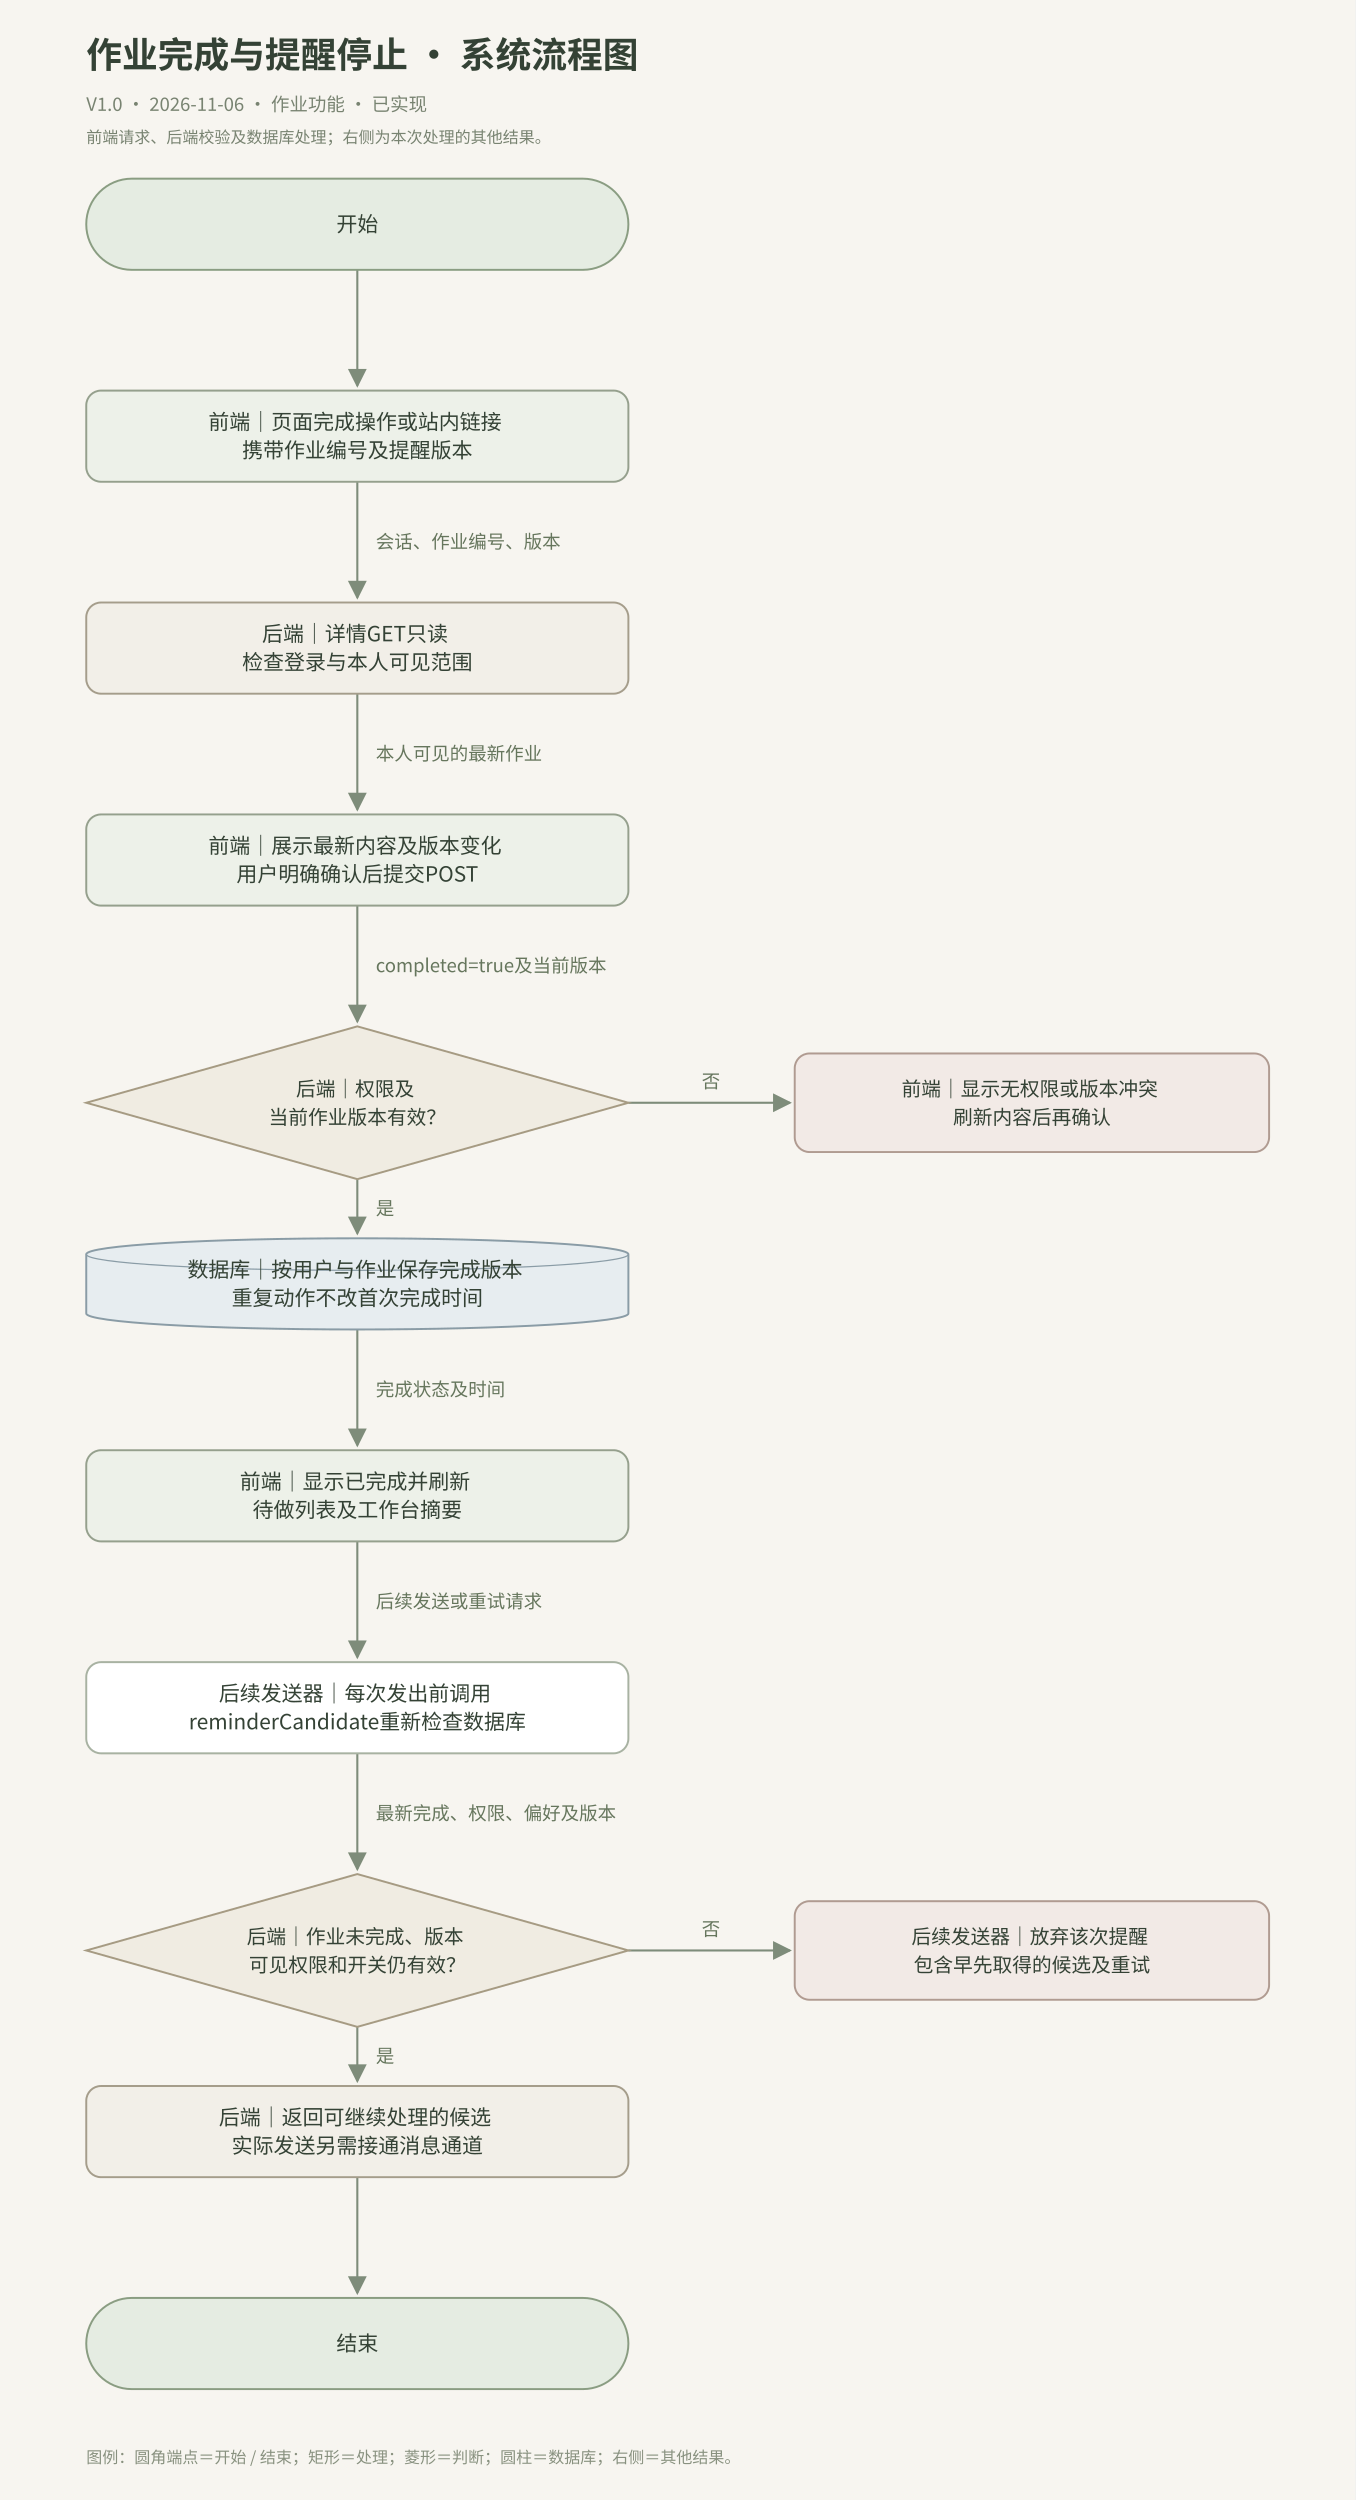
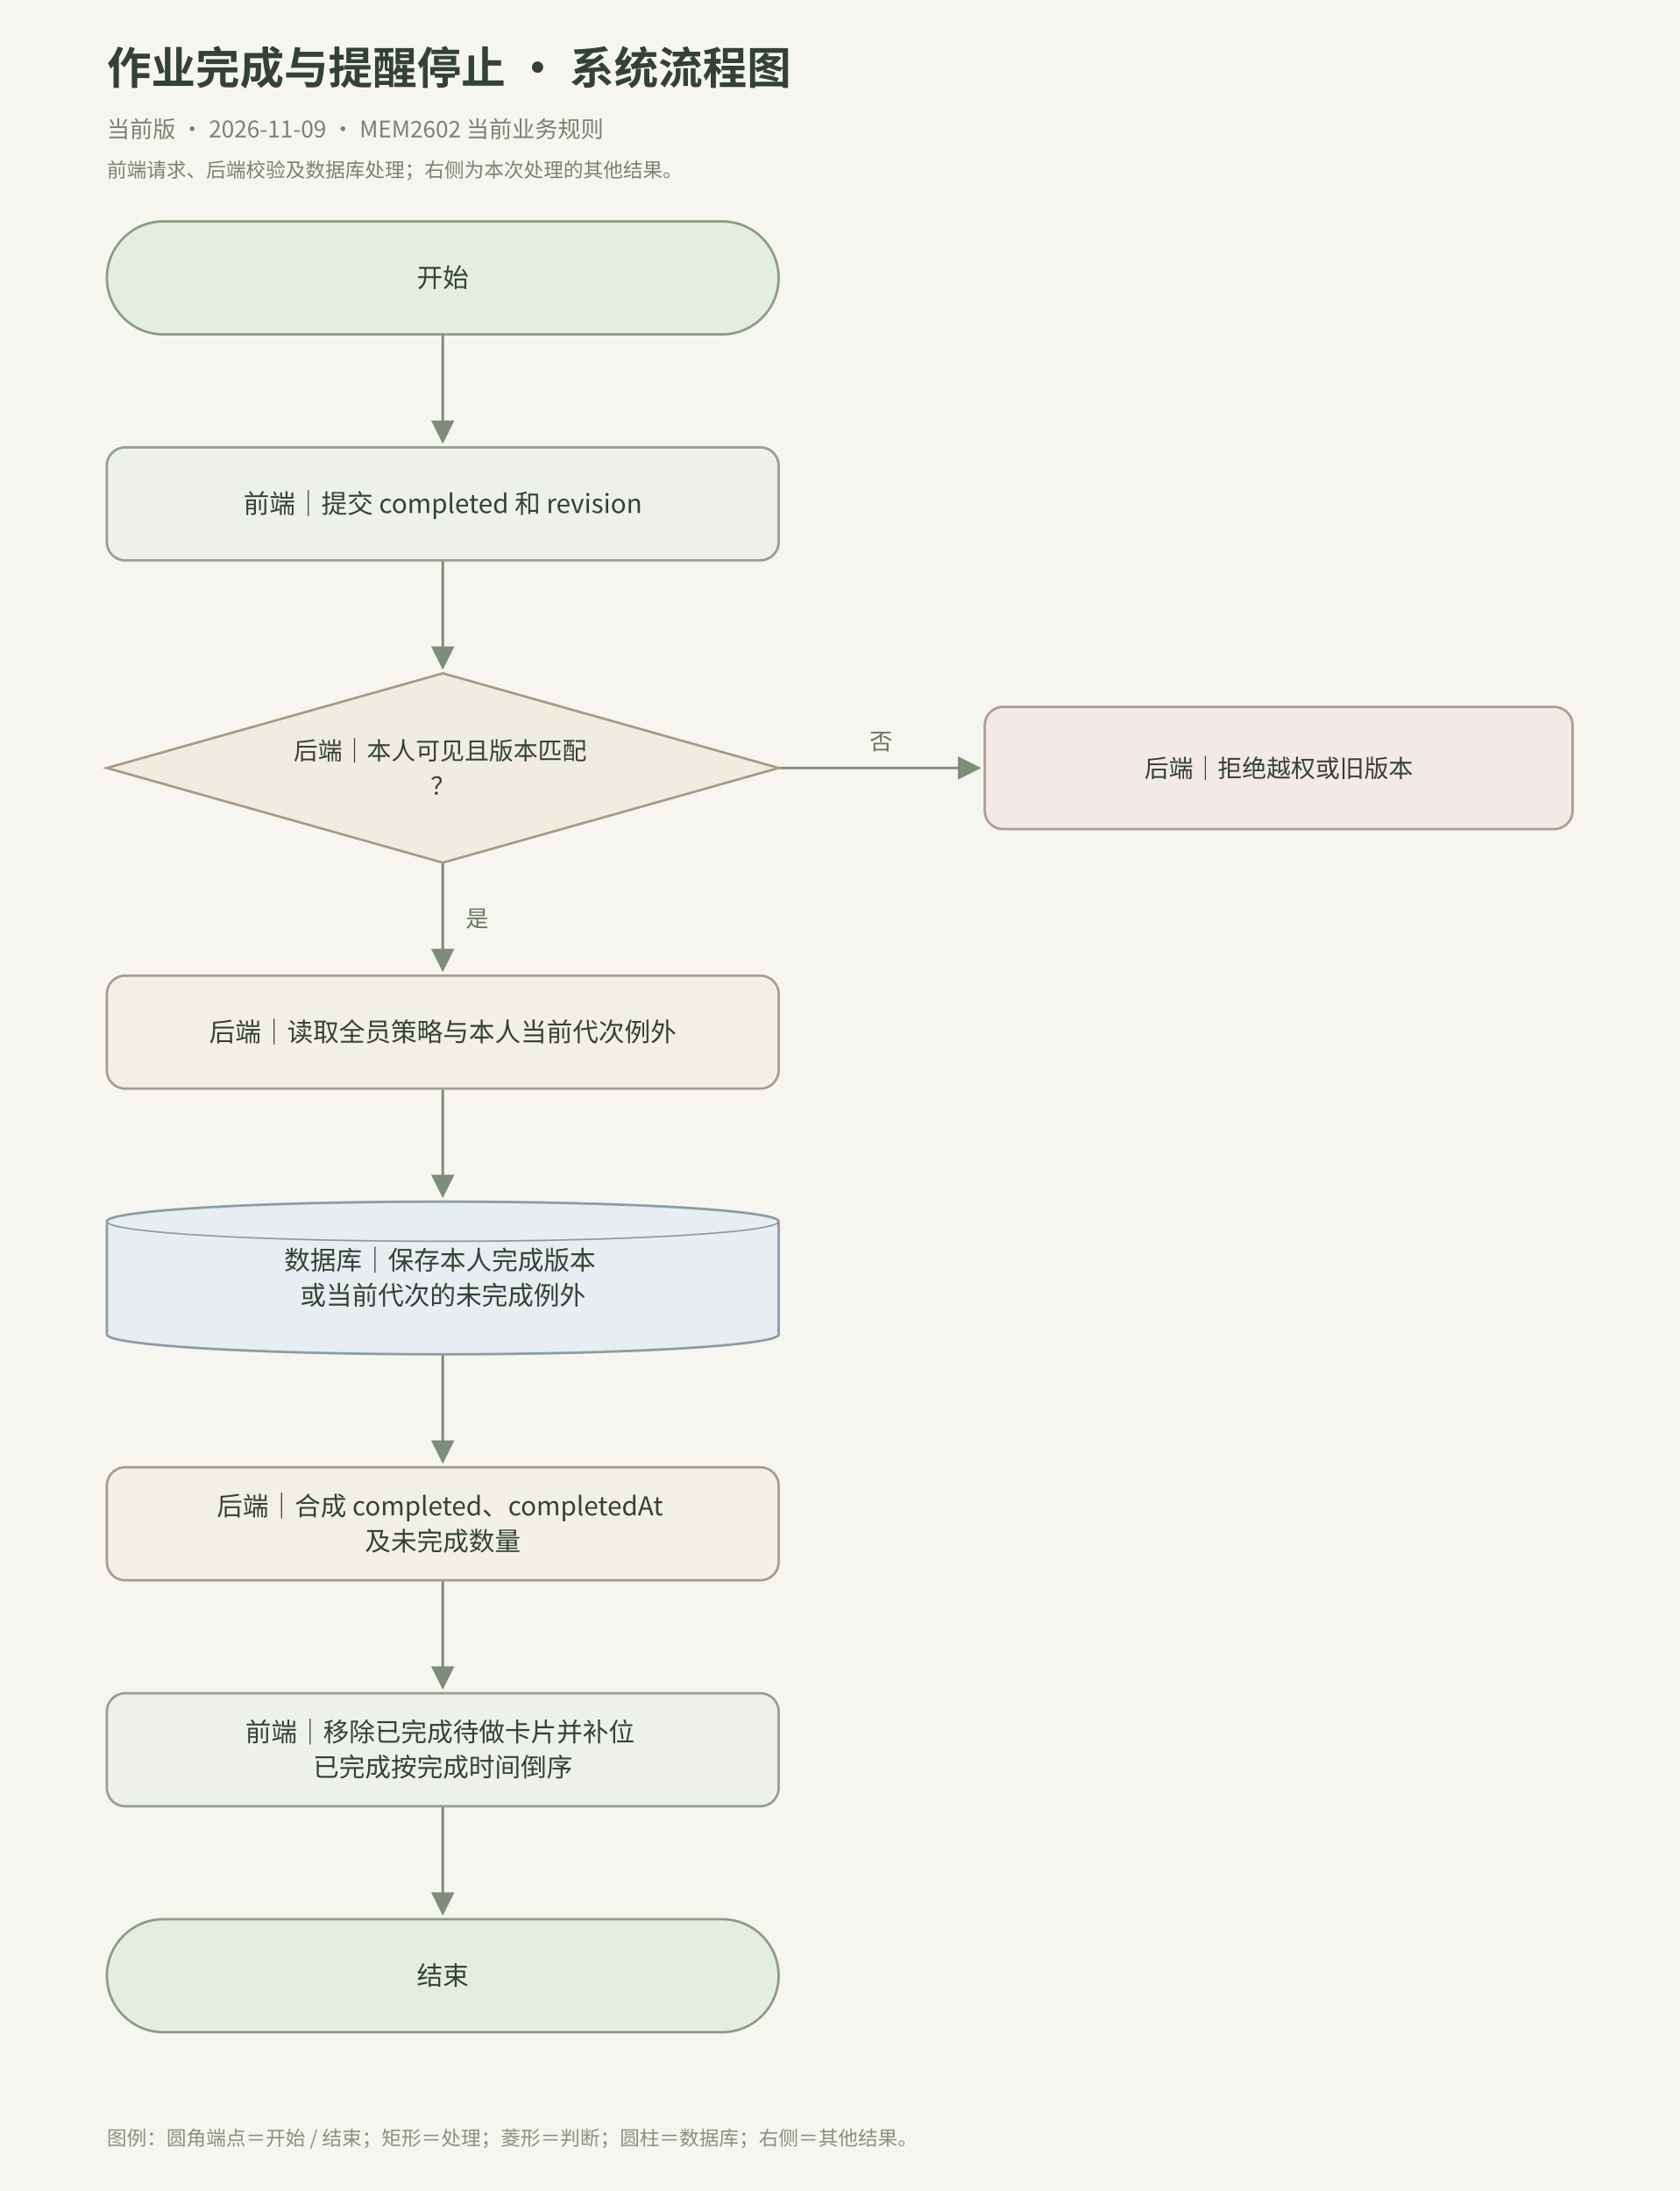
- <svg xmlns="http://www.w3.org/2000/svg" width="1100" height="2029" viewBox="0 0 1100 2029" role="img" aria-labelledby="title desc">
+ <svg xmlns="http://www.w3.org/2000/svg" width="1100" height="1435" viewBox="0 0 1100 1435" role="img" aria-labelledby="title desc">
  <defs>
    <marker id="arrow" markerWidth="9" markerHeight="9" refX="8" refY="4.5" orient="auto" markerUnits="strokeWidth">
      <path d="M0 0 L9 4.5 L0 9 Z" fill="#7E8C7A" />
    </marker>
  </defs>
-   <rect width="1100" height="2029" fill="#F7F5F0" />
+   <rect width="1100" height="1435" fill="#F7F5F0" />
  <g font-family="'Microsoft YaHei','PingFang SC','Noto Sans CJK SC',sans-serif" fill="#344235">
    <text x="70" y="55" font-size="29" font-weight="700">作业完成与提醒停止 · 系统流程图</text>
-     <text x="70" y="90" font-size="15" fill="#788371">V1.0 · 2026-11-06 · 作业功能 · 已实现</text>
+     <text x="70" y="90" font-size="15" fill="#788371">当前版 · 2026-11-09 · MEM2602 当前业务规则</text>
    <text x="70" y="116" font-size="13" fill="#788371">前端请求、后端校验及数据库处理；右侧为本次处理的其他结果。</text>
-     <path d="M290.0 219 L290.0 313" stroke="#7E8C7A" stroke-width="1.7" fill="none" marker-end="url(#arrow)" />
-     <path d="M290.0 391 L290.0 485" stroke="#7E8C7A" stroke-width="1.7" fill="none" marker-end="url(#arrow)" />
-     <text x="305.0" y="445.0" font-size="15" fill="#66765D">会话、作业编号、版本</text>
-     <path d="M290.0 563 L290.0 657" stroke="#7E8C7A" stroke-width="1.7" fill="none" marker-end="url(#arrow)" />
-     <text x="305.0" y="617.0" font-size="15" fill="#66765D">本人可见的最新作业</text>
-     <path d="M290.0 735 L290.0 829" stroke="#7E8C7A" stroke-width="1.7" fill="none" marker-end="url(#arrow)" />
-     <text x="305.0" y="789.0" font-size="15" fill="#66765D">completed=true及当前版本</text>
-     <path d="M510 895.0 L641 895.0" stroke="#7E8C7A" stroke-width="1.7" fill="none" marker-end="url(#arrow)" />
-     <text x="569.5" y="883.0" font-size="15" fill="#66765D">否</text>
-     <path d="M290.0 957 L290.0 1001" stroke="#7E8C7A" stroke-width="1.7" fill="none" marker-end="url(#arrow)" />
-     <text x="305.0" y="986.0" font-size="15" fill="#66765D">是</text>
-     <path d="M290.0 1079 L290.0 1173" stroke="#7E8C7A" stroke-width="1.7" fill="none" marker-end="url(#arrow)" />
-     <text x="305.0" y="1133.0" font-size="15" fill="#66765D">完成状态及时间</text>
-     <path d="M290.0 1251 L290.0 1345" stroke="#7E8C7A" stroke-width="1.7" fill="none" marker-end="url(#arrow)" />
-     <text x="305.0" y="1305.0" font-size="15" fill="#66765D">后续发送或重试请求</text>
-     <path d="M290.0 1423 L290.0 1517" stroke="#7E8C7A" stroke-width="1.7" fill="none" marker-end="url(#arrow)" />
-     <text x="305.0" y="1477.0" font-size="15" fill="#66765D">最新完成、权限、偏好及版本</text>
-     <path d="M510 1583.0 L641 1583.0" stroke="#7E8C7A" stroke-width="1.7" fill="none" marker-end="url(#arrow)" />
-     <text x="569.5" y="1571.0" font-size="15" fill="#66765D">否</text>
-     <path d="M290.0 1645 L290.0 1689" stroke="#7E8C7A" stroke-width="1.7" fill="none" marker-end="url(#arrow)" />
-     <text x="305.0" y="1674.0" font-size="15" fill="#66765D">是</text>
-     <path d="M290.0 1767 L290.0 1861" stroke="#7E8C7A" stroke-width="1.7" fill="none" marker-end="url(#arrow)" />
+     <path d="M290.0 219 L290.0 289" stroke="#7E8C7A" stroke-width="1.7" fill="none" marker-end="url(#arrow)" />
+     <path d="M290.0 367 L290.0 437" stroke="#7E8C7A" stroke-width="1.7" fill="none" marker-end="url(#arrow)" />
+     <path d="M510 503.0 L641 503.0" stroke="#7E8C7A" stroke-width="1.7" fill="none" marker-end="url(#arrow)" />
+     <text x="569.5" y="491.0" font-size="15" fill="#66765D">否</text>
+     <path d="M290.0 565 L290.0 635" stroke="#7E8C7A" stroke-width="1.7" fill="none" marker-end="url(#arrow)" />
+     <text x="305.0" y="607.0" font-size="15" fill="#66765D">是</text>
+     <path d="M290.0 713 L290.0 783" stroke="#7E8C7A" stroke-width="1.7" fill="none" marker-end="url(#arrow)" />
+     <path d="M290.0 887 L290.0 957" stroke="#7E8C7A" stroke-width="1.7" fill="none" marker-end="url(#arrow)" />
+     <path d="M290.0 1035 L290.0 1105" stroke="#7E8C7A" stroke-width="1.7" fill="none" marker-end="url(#arrow)" />
+     <path d="M290.0 1183 L290.0 1253" stroke="#7E8C7A" stroke-width="1.7" fill="none" marker-end="url(#arrow)" />
    <rect x="70" y="145" width="440" height="74" rx="37.0" fill="#E5ECE2" stroke="#8A9D82" stroke-width="1.6" />
    <text text-anchor="middle" font-size="17">
      <tspan x="290.0" y="188.0">开始</tspan>
    </text>
-     <rect x="70" y="317" width="440" height="74" rx="12" fill="#EDF1E9" stroke="#95A08D" stroke-width="1.6" />
+     <rect x="70" y="293" width="440" height="74" rx="12" fill="#EDF1E9" stroke="#95A08D" stroke-width="1.6" />
    <text text-anchor="middle" font-size="17">
-       <tspan x="290.0" y="348.5">前端｜页面完成操作或站内链接</tspan>
-       <tspan x="290.0" y="371.5">携带作业编号及提醒版本</tspan>
+       <tspan x="290.0" y="336.0">前端｜提交 completed 和 revision</tspan>
    </text>
-     <rect x="70" y="489" width="440" height="74" rx="12" fill="#F2EFE8" stroke="#A59D8B" stroke-width="1.6" />
+     <polygon points="290.0,441 510,503.0 290.0,565 70,503.0" fill="#F0ECE2" stroke="#A69B83" stroke-width="1.6" />
+     <text text-anchor="middle" font-size="16">
+       <tspan x="290.0" y="497.5">后端｜本人可见且版本匹配</tspan>
+       <tspan x="290.0" y="520.5">？</tspan>
+     </text>
+     <rect x="645" y="463.0" width="385" height="80" rx="12" fill="#F2EAE6" stroke="#B09B91" stroke-width="1.6" />
+     <text text-anchor="middle" font-size="16">
+       <tspan x="837.5" y="509.0">后端｜拒绝越权或旧版本</tspan>
+     </text>
+     <rect x="70" y="639" width="440" height="74" rx="12" fill="#F2EFE8" stroke="#A59D8B" stroke-width="1.6" />
    <text text-anchor="middle" font-size="17">
-       <tspan x="290.0" y="520.5">后端｜详情GET只读</tspan>
-       <tspan x="290.0" y="543.5">检查登录与本人可见范围</tspan>
+       <tspan x="290.0" y="682.0">后端｜读取全员策略与本人当前代次例外</tspan>
    </text>
-     <rect x="70" y="661" width="440" height="74" rx="12" fill="#EDF1E9" stroke="#95A08D" stroke-width="1.6" />
+     <path d="M70 800 A220.0 13 0 0 1 510 800 L510 874 A220.0 13 0 0 1 70 874 Z" fill="#E7EDF0" stroke="#8A9CA6" stroke-width="1.6" />
+     <path d="M70 800 A220.0 13 0 0 0 510 800" stroke="#8A9CA6" fill="none" />
    <text text-anchor="middle" font-size="17">
-       <tspan x="290.0" y="692.5">前端｜展示最新内容及版本变化</tspan>
-       <tspan x="290.0" y="715.5">用户明确确认后提交POST</tspan>
+       <tspan x="290.0" y="831.5">数据库｜保存本人完成版本</tspan>
+       <tspan x="290.0" y="854.5">或当前代次的未完成例外</tspan>
    </text>
-     <polygon points="290.0,833 510,895.0 290.0,957 70,895.0" fill="#F0ECE2" stroke="#A69B83" stroke-width="1.6" />
-     <text text-anchor="middle" font-size="16">
-       <tspan x="290.0" y="889.5">后端｜权限及</tspan>
-       <tspan x="290.0" y="912.5">当前作业版本有效？</tspan>
+     <rect x="70" y="961" width="440" height="74" rx="12" fill="#F2EFE8" stroke="#A59D8B" stroke-width="1.6" />
+     <text text-anchor="middle" font-size="17">
+       <tspan x="290.0" y="992.5">后端｜合成 completed、completedAt</tspan>
+       <tspan x="290.0" y="1015.5">及未完成数量</tspan>
    </text>
-     <rect x="645" y="855.0" width="385" height="80" rx="12" fill="#F2EAE6" stroke="#B09B91" stroke-width="1.6" />
-     <text text-anchor="middle" font-size="16">
-       <tspan x="837.5" y="889.5">前端｜显示无权限或版本冲突</tspan>
-       <tspan x="837.5" y="912.5">刷新内容后再确认</tspan>
+     <rect x="70" y="1109" width="440" height="74" rx="12" fill="#EDF1E9" stroke="#95A08D" stroke-width="1.6" />
+     <text text-anchor="middle" font-size="17">
+       <tspan x="290.0" y="1140.5">前端｜移除已完成待做卡片并补位</tspan>
+       <tspan x="290.0" y="1163.5">已完成按完成时间倒序</tspan>
    </text>
-     <path d="M70 1018 A220.0 13 0 0 1 510 1018 L510 1066 A220.0 13 0 0 1 70 1066 Z" fill="#E7EDF0" stroke="#8A9CA6" stroke-width="1.6" />
-     <path d="M70 1018 A220.0 13 0 0 0 510 1018" stroke="#8A9CA6" fill="none" />
+     <rect x="70" y="1257" width="440" height="74" rx="37.0" fill="#E5ECE2" stroke="#8A9D82" stroke-width="1.6" />
    <text text-anchor="middle" font-size="17">
-       <tspan x="290.0" y="1036.5">数据库｜按用户与作业保存完成版本</tspan>
-       <tspan x="290.0" y="1059.5">重复动作不改首次完成时间</tspan>
+       <tspan x="290.0" y="1300.0">结束</tspan>
    </text>
-     <rect x="70" y="1177" width="440" height="74" rx="12" fill="#EDF1E9" stroke="#95A08D" stroke-width="1.6" />
-     <text text-anchor="middle" font-size="17">
-       <tspan x="290.0" y="1208.5">前端｜显示已完成并刷新</tspan>
-       <tspan x="290.0" y="1231.5">待做列表及工作台摘要</tspan>
-     </text>
-     <rect x="70" y="1349" width="440" height="74" rx="12" fill="#FFFFFF" stroke="#A8B2A2" stroke-width="1.6" />
-     <text text-anchor="middle" font-size="17">
-       <tspan x="290.0" y="1380.5">后续发送器｜每次发出前调用</tspan>
-       <tspan x="290.0" y="1403.5">reminderCandidate重新检查数据库</tspan>
-     </text>
-     <polygon points="290.0,1521 510,1583.0 290.0,1645 70,1583.0" fill="#F0ECE2" stroke="#A69B83" stroke-width="1.6" />
-     <text text-anchor="middle" font-size="16">
-       <tspan x="290.0" y="1577.5">后端｜作业未完成、版本</tspan>
-       <tspan x="290.0" y="1600.5">可见权限和开关仍有效？</tspan>
-     </text>
-     <rect x="645" y="1543.0" width="385" height="80" rx="12" fill="#F2EAE6" stroke="#B09B91" stroke-width="1.6" />
-     <text text-anchor="middle" font-size="16">
-       <tspan x="837.5" y="1577.5">后续发送器｜放弃该次提醒</tspan>
-       <tspan x="837.5" y="1600.5">包含早先取得的候选及重试</tspan>
-     </text>
-     <rect x="70" y="1693" width="440" height="74" rx="12" fill="#F2EFE8" stroke="#A59D8B" stroke-width="1.6" />
-     <text text-anchor="middle" font-size="17">
-       <tspan x="290.0" y="1724.5">后端｜返回可继续处理的候选</tspan>
-       <tspan x="290.0" y="1747.5">实际发送另需接通消息通道</tspan>
-     </text>
-     <rect x="70" y="1865" width="440" height="74" rx="37.0" fill="#E5ECE2" stroke="#8A9D82" stroke-width="1.6" />
-     <text text-anchor="middle" font-size="17">
-       <tspan x="290.0" y="1908.0">结束</tspan>
-     </text>
-     <text x="70" y="1999" font-size="13" fill="#88917F">图例：圆角端点＝开始 / 结束；矩形＝处理；菱形＝判断；圆柱＝数据库；右侧＝其他结果。</text>
+     <text x="70" y="1405" font-size="13" fill="#88917F">图例：圆角端点＝开始 / 结束；矩形＝处理；菱形＝判断；圆柱＝数据库；右侧＝其他结果。</text>
  </g>
</svg>
